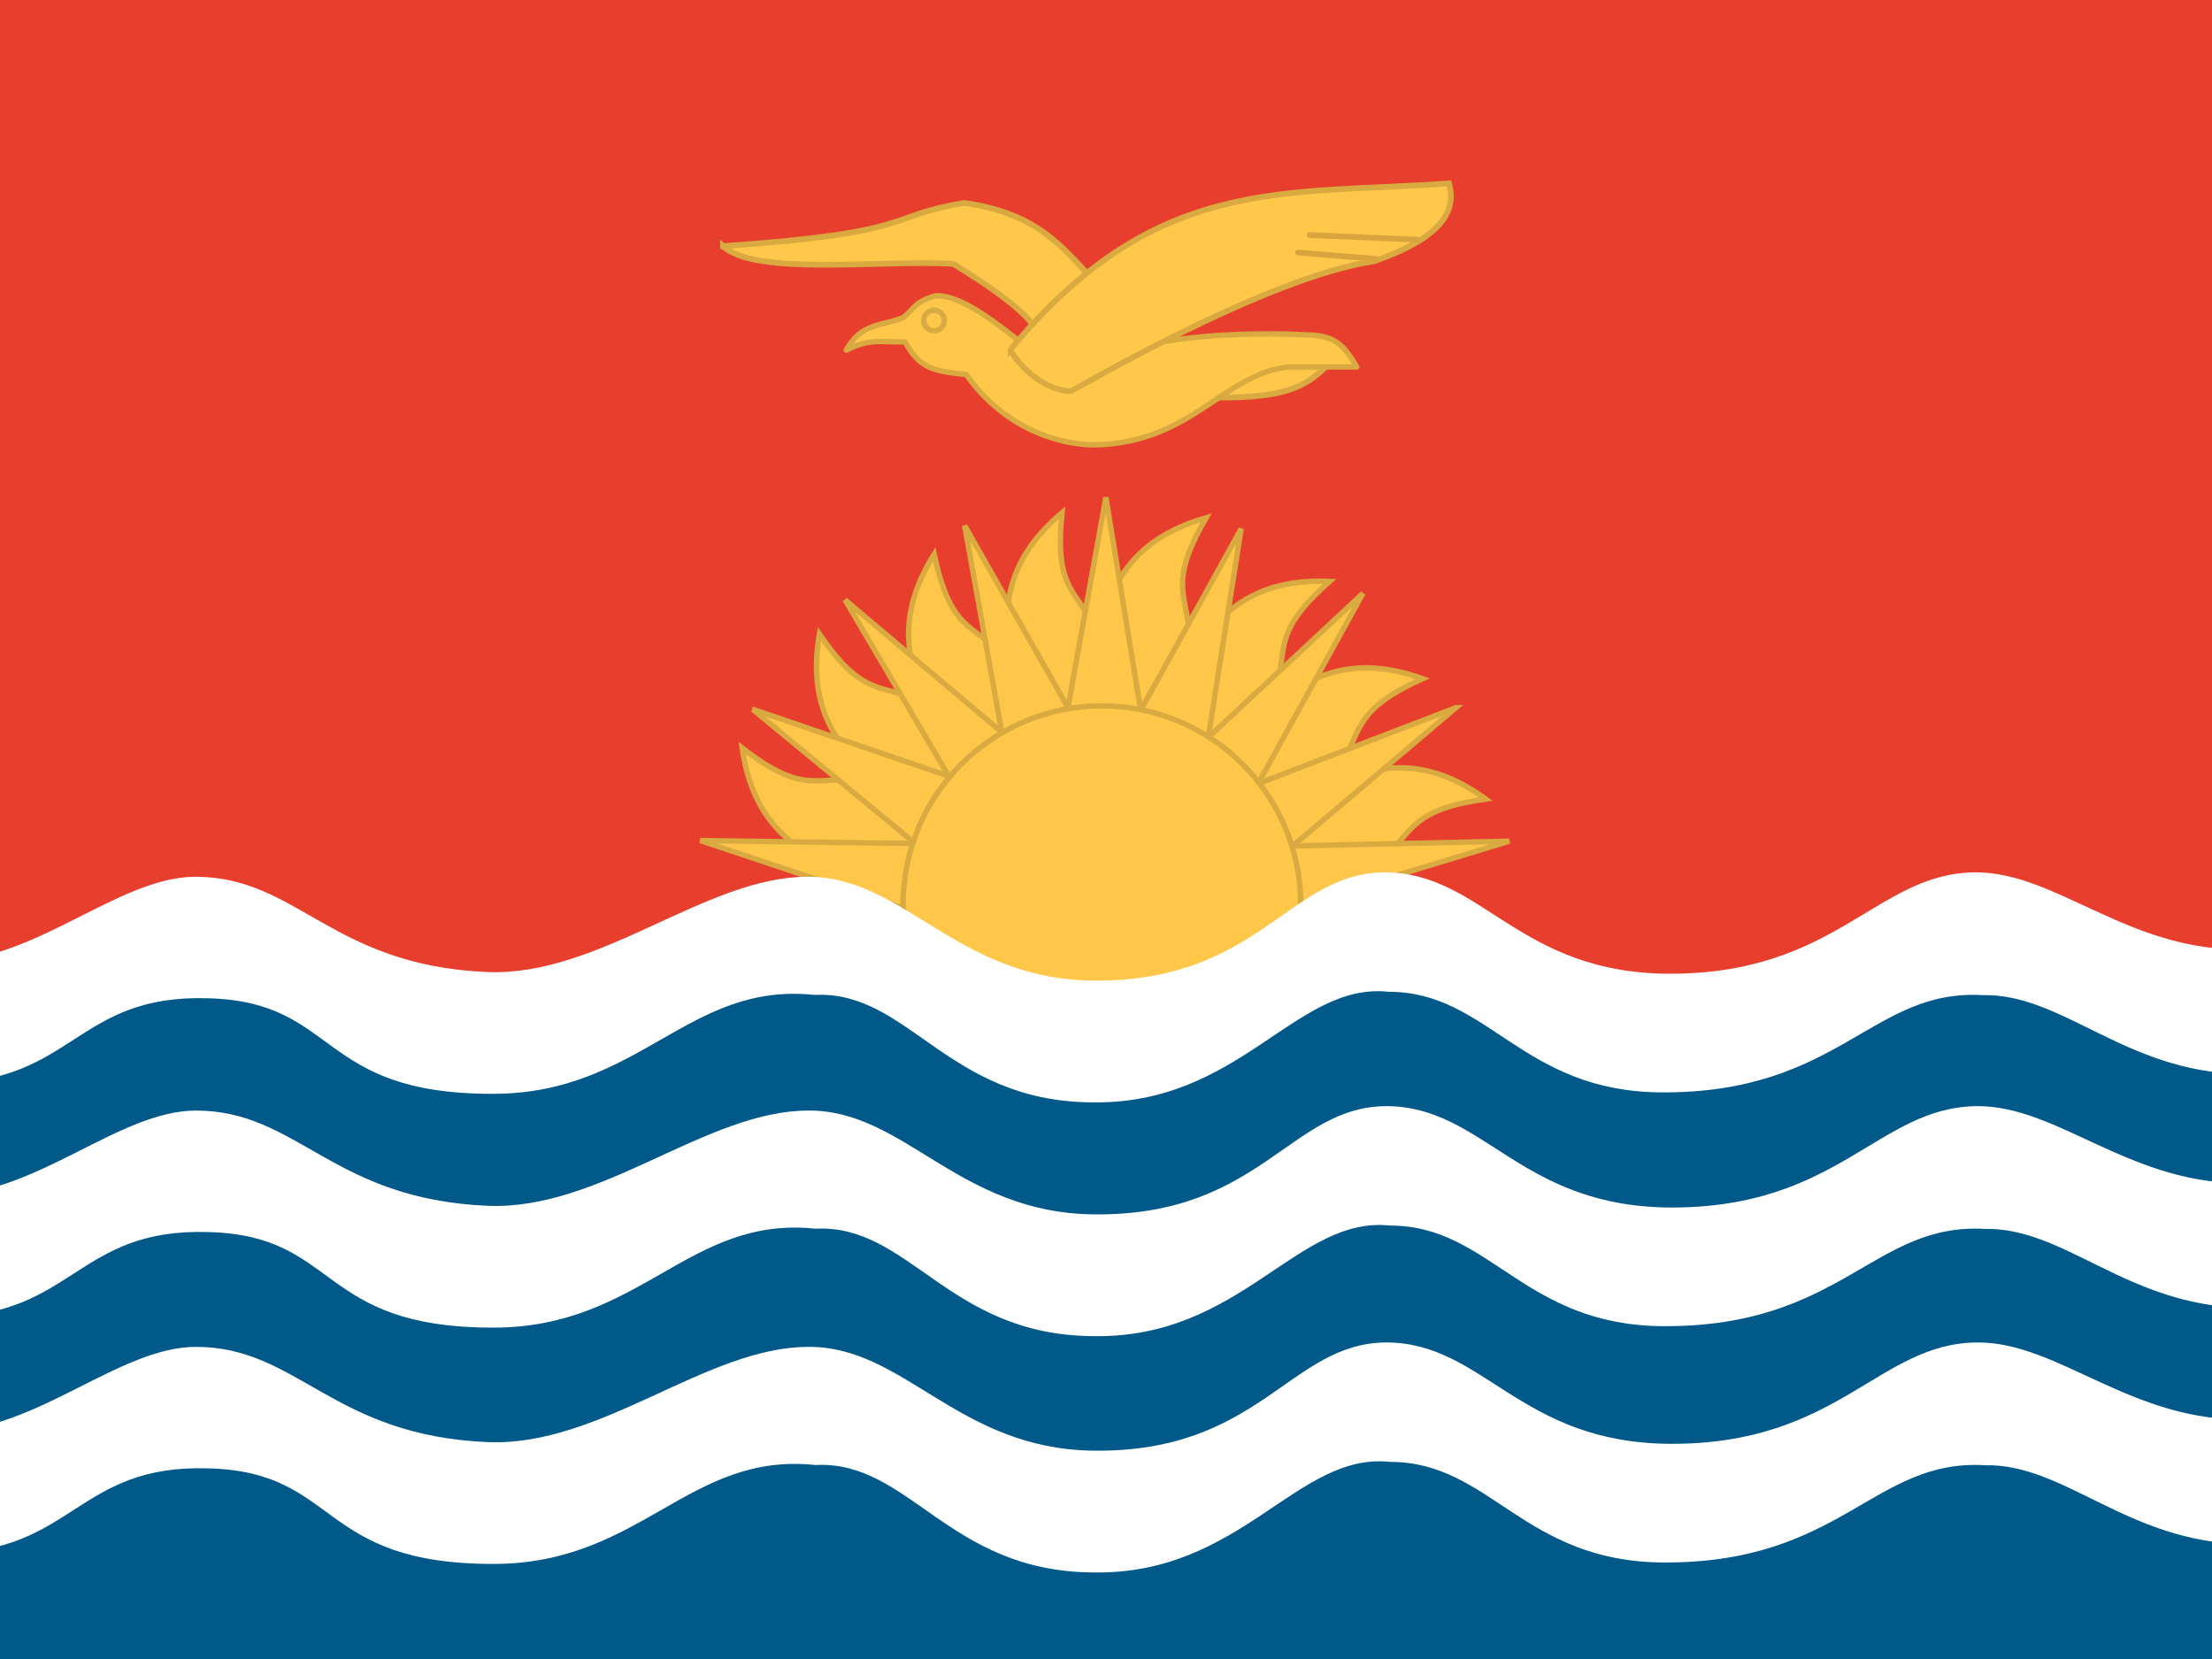
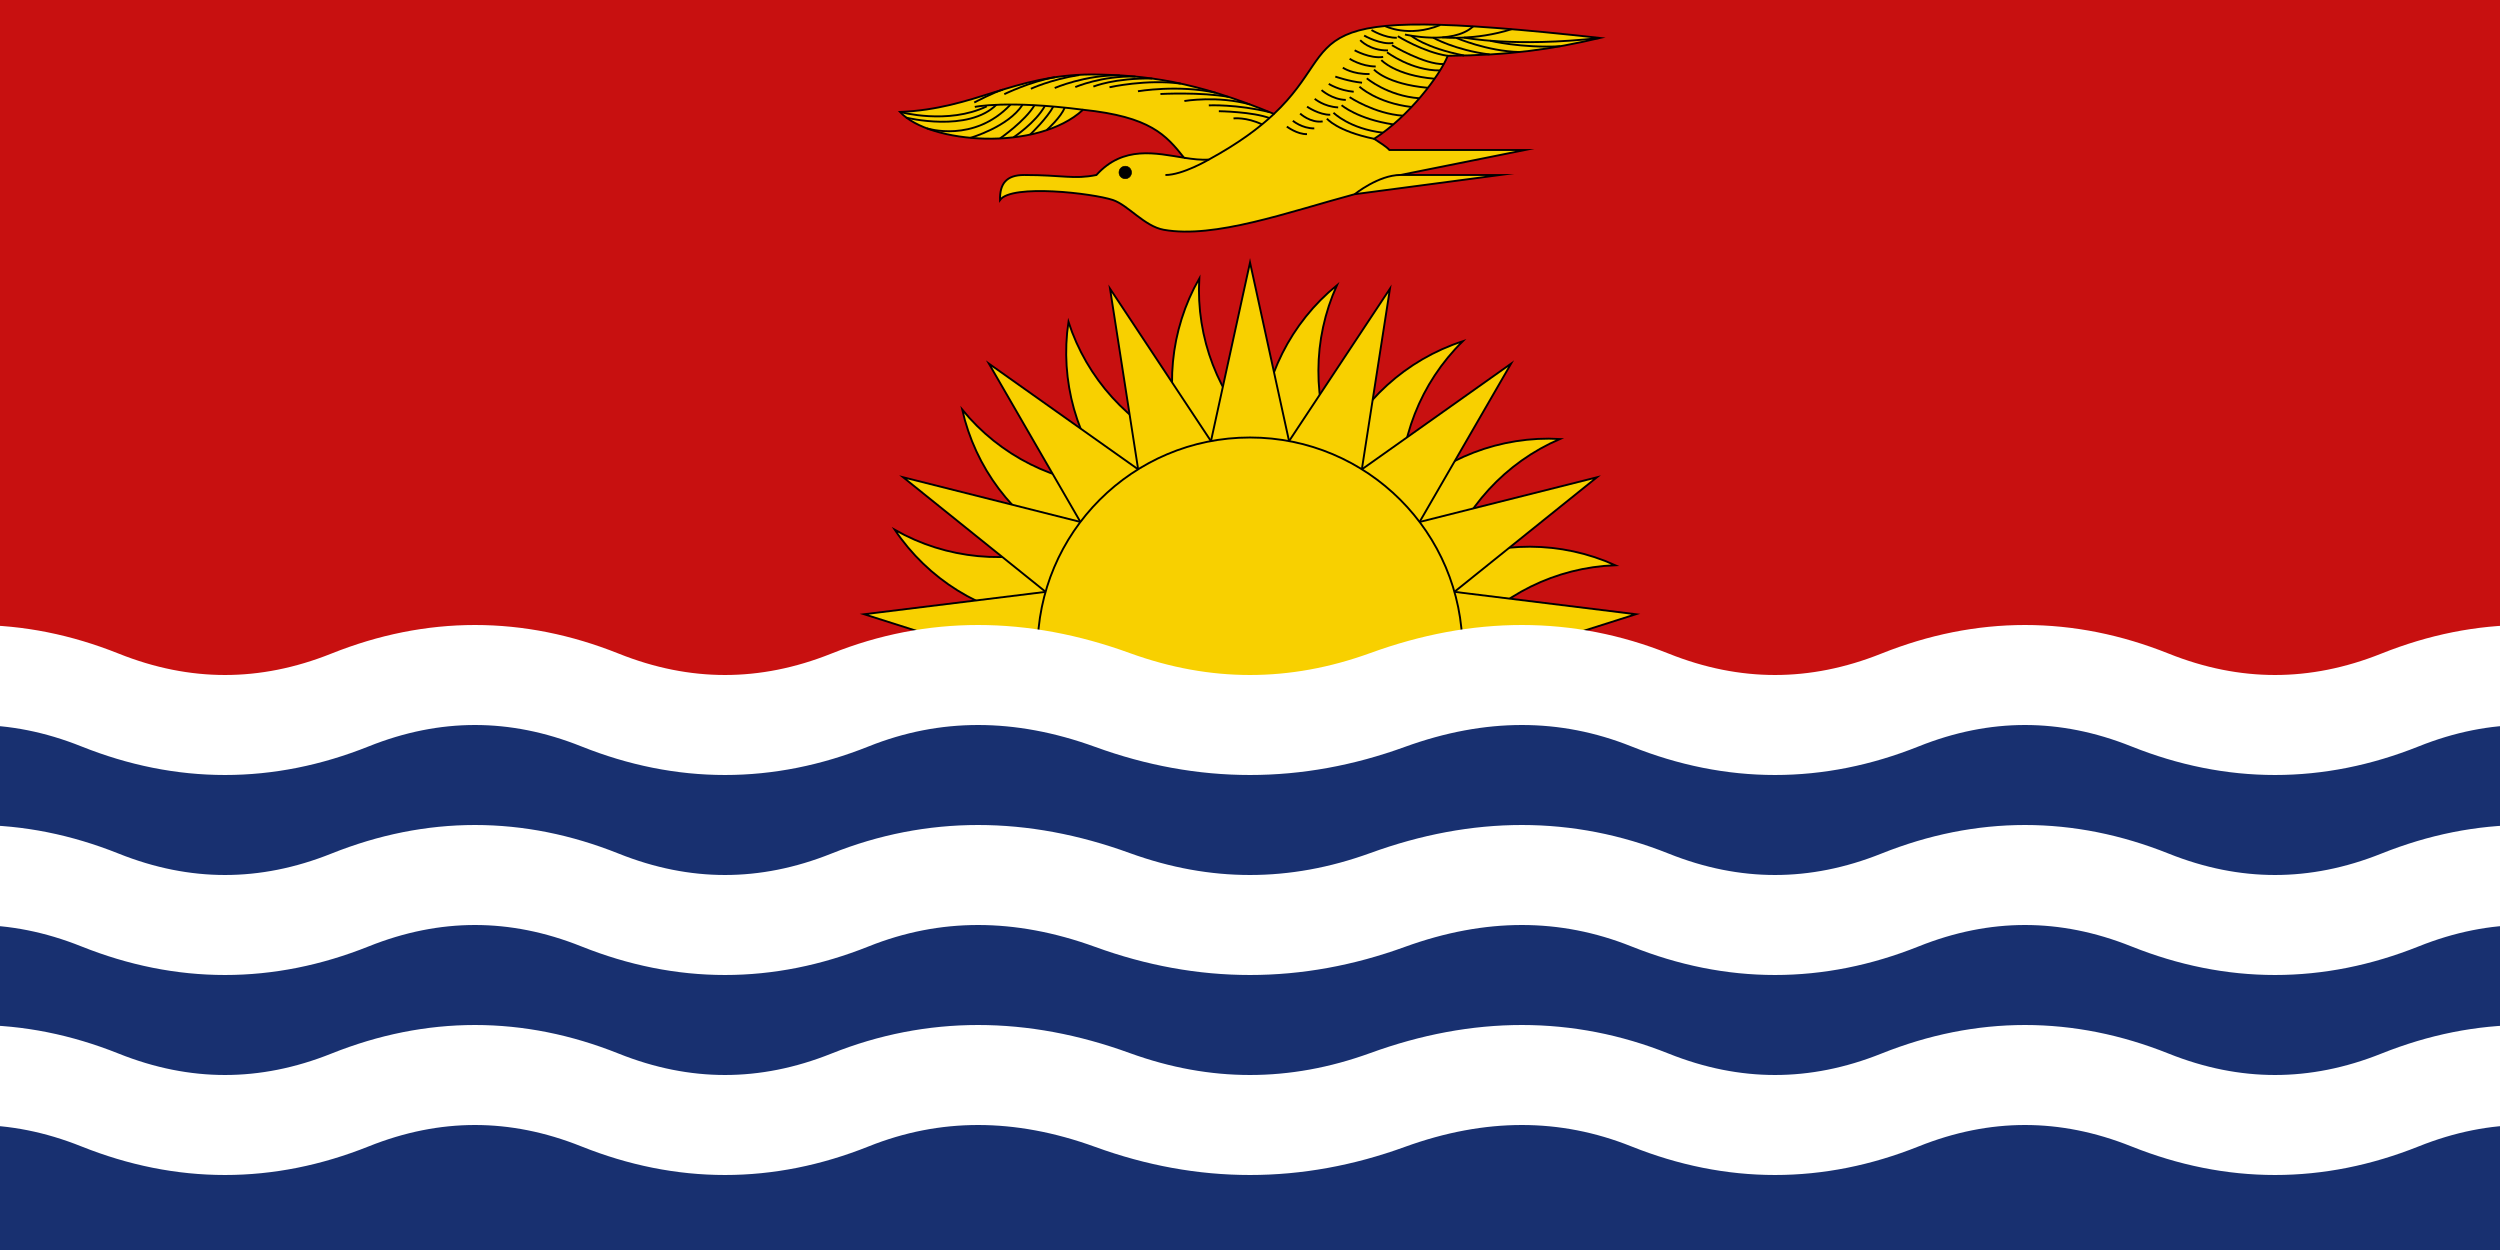
- <svg xmlns="http://www.w3.org/2000/svg" height="480" width="640" viewBox="0 0 640 480">
+ <svg xmlns="http://www.w3.org/2000/svg" xmlns:xlink="http://www.w3.org/1999/xlink" width="600" height="300">
  <defs>
-     <clipPath id="a">
-       <path fill-opacity=".67" d="M-86.325 0h682.67v512h-682.67z" />
-     </clipPath>
+     <style type="text/css">
+    
+     .str0 {stroke:black;stroke-width:0.15;stroke-miterlimit:22.926}
+     .str1 {stroke:black;stroke-width:0.46;stroke-miterlimit:22.926}
+     .fil1 {fill:#f8d000}
+     .fil3 {fill:none}
+     .fil4 {fill:black}
+     .fil5 {fill:none;fill-rule:nonzero}
+    
+    </style>
  </defs>
-   <g clip-path="url(#a)" transform="translate(80.93) scale(.9375)">
-     <path fill-rule="evenodd" fill="#e73e2d" d="M-164.28 0h835.79v306.49h-835.79z" />
-     <path d="M204.3 282.11c-19.435-15.174-55.633-10.041-61.596-51.286 27.717 21.469 22.686-1.227 64.082 19.229L204.3 282.11z" fill-rule="evenodd" stroke="#d8aa3f" stroke-width="1.665" fill="#fec74a" />
-     <path d="M209.47 263.35c-13.852-20.398-49.882-26.602-42.922-67.69 19.807 28.928 21.971 5.782 55.109 37.936L209.47 263.35z" fill-rule="evenodd" stroke="#d8aa3f" stroke-width="1.665" fill="#fec74a" />
-     <path d="M215.77 250.01c-5-24.145-35.922-43.653-13.782-78.958 7.242 34.303 18.091 13.743 36.418 56.124l-22.637 22.834z" fill-rule="evenodd" stroke="#d8aa3f" stroke-width="1.665" fill="#fec74a" />
-     <path d="M230.32 237.61c2.653-24.514-20.786-52.572 11.123-79.376-3.638 34.87 12.998 18.633 17.431 64.594l-28.553 14.782z" fill-rule="evenodd" stroke="#d8aa3f" stroke-width="1.665" fill="#fec74a" />
-     <path d="M243.26 227.67c12.457-21.279 2.56-56.474 42.646-67.864-17.596 30.324 4.23 22.321-10.543 66.068l-32.103 1.796z" fill-rule="evenodd" stroke="#d8aa3f" stroke-width="1.665" fill="#fec74a" />
-     <path d="M262.07 230.29c18.559-16.234 20.327-52.751 61.957-50.849-26.3 23.183-3.062 22.511-30.94 59.321l-31.017-8.471z" fill-rule="evenodd" stroke="#d8aa3f" stroke-width="1.665" fill="#fec74a" />
-     <path d="M278.57 239.87c22.506-10.072 34.914-44.463 74.152-30.426-31.946 14.444-9.534 20.621-46.987 47.628L278.57 239.87z" fill-rule="evenodd" stroke="#d8aa3f" stroke-width="1.665" fill="#fec74a" />
-     <path d="M292.49 254.93c24.431-3.33 46.018-32.837 79.718-8.323-34.72 4.867-14.953 17.104-58.494 32.476L292.49 254.93z" fill-rule="evenodd" stroke="#d8aa3f" stroke-width="1.665" fill="#fec74a" />
-     <path d="M379.46 259.6l-112.06 2.46 4.705 30.194 107.36-32.654z" fill-rule="evenodd" stroke="#d8aa3f" stroke-width="1.665" fill="#fec74a" />
-     <path d="M363 218.41l-103.84 39.859 17.386 33.373 86.458-73.232z" fill-rule="evenodd" stroke="#d8aa3f" stroke-width="1.665" fill="#fec74a" />
-     <path d="M280.58 280.67l53.722-97.54-82.407 76.705 28.684 20.835z" fill-rule="evenodd" stroke="#d8aa3f" stroke-width="1.665" fill="#fec74a" />
-     <path d="M279.46 272.63l17.268-109.47-53.811 97.285 36.543 12.187z" fill-rule="evenodd" stroke="#d8aa3f" stroke-width="1.665" fill="#fec74a" />
-     <path d="M273.01 263.74l-18.035-110.25-19.989 110.73 38.025-.482z" fill-rule="evenodd" stroke="#d8aa3f" stroke-width="1.665" fill="#fec74a" />
-     <path d="M263.68 254.29l-52.292-92.072 20.095 111.92 32.197-19.845z" fill-rule="evenodd" stroke="#d8aa3f" stroke-width="1.665" fill="#fec74a" />
-     <path d="M255.56 253.6l-81.101-68.479 57.667 98.003 23.435-29.524z" fill-rule="evenodd" stroke="#d8aa3f" stroke-width="1.665" fill="#fec74a" />
-     <path d="M145.95 218.89l87.069 71.891 13.387-37.606-100.46-34.285z" fill-rule="evenodd" stroke="#d8aa3f" stroke-width="1.665" fill="#fec74a" />
-     <path d="M232.1 260.85l-102.31-1.438 101.88 34.01.429-32.572z" fill-rule="evenodd" stroke="#d8aa3f" stroke-width="1.665" fill="#fec74a" />
-     <path d="M315.121 279.224c0 33.896-27.478 61.374-61.374 61.374s-61.373-27.478-61.373-61.374 27.478-61.374 61.373-61.374 61.374 27.478 61.374 61.374z" fill-rule="evenodd" stroke="#d8aa3f" stroke-width="1.665" fill="#fec74a" />
-     <path fill-rule="evenodd" fill="#005989" d="M-165.12 303.4h839.9V512h-839.9z" />
-     <path d="M-165.6 454c15.618 7.228 37.991 25.319 61.922 25.303 40.042-.26 41.108-27.425 81.669-26.133 40.667 1.035 33.311 29.634 88.224 29.491 45.369-.119 60.026-34.665 99.134-30.526 28.963-1.49 40.817 32.714 85.334 33.148 46.172.987 63.126-37.28 92.09-34.112 30.856 0 40.964 30.821 84.253 31.043 55.136.278 64.829-32.078 99.323-30.008 24.55-.518 43.91 23.714 79.887 24.317 28.707.489 52.74-21.214 68.975-28.974l.803-36.827c-17.015 6.327-42.386 27.073-67.756 27.301-36.51 1.336-59.094-23.946-84.464-23.718-30.397.273-42.51 31.284-94.076 31.284-47.11 0-57.918-31.284-88.316-31.284-29.712.228-38.815 34.026-90.253 33.4-41.96-.505-58.31-32.262-88.023-32.034-31.5 0-64.072 30.881-98.951 29.39-48.14-2.034-58.541-29.39-90.041-29.39-23.542 0-48.948 25.635-77.31 26.062-28.205.434-59.891-25.508-62.826-26.062l.402 38.33zM-165.6 381.07c15.618 7.228 37.991 25.319 61.922 25.303 40.042-.26 41.108-27.425 81.669-26.133 40.667 1.035 33.311 29.634 88.224 29.491 45.369-.119 60.026-34.665 99.134-30.526 28.963-1.49 40.817 32.714 85.334 33.148 46.172.987 63.126-37.28 92.09-34.112 30.856 0 40.964 30.821 84.253 31.043 55.136.278 64.829-32.078 99.323-30.008 24.55-.518 43.91 23.714 79.887 24.317 28.707.489 52.74-21.214 68.975-28.974l.803-36.827c-17.015 6.327-42.386 27.073-67.756 27.301-36.51 1.336-59.094-23.946-84.464-23.718-30.397.273-42.51 31.284-94.076 31.284-47.11 0-57.918-31.284-88.316-31.284-29.712.228-38.815 34.026-90.253 33.4-41.96-.505-58.31-32.262-88.023-32.034-31.5 0-64.072 30.881-98.951 29.39-48.14-2.034-58.541-29.39-90.041-29.39-23.542 0-48.948 25.635-77.31 26.062-28.205.434-59.891-25.508-62.826-26.062l.402 38.33z" fill-rule="evenodd" fill="#fff" />
-     <path d="M-165.6 308.92c15.603 7.228 37.955 25.319 61.865 25.303 40.004-.26 41.07-27.425 81.593-26.133 40.629 1.035 33.28 29.634 88.141 29.491 45.327-.119 59.97-34.665 99.042-30.526 28.936-1.49 40.779 32.714 85.254 33.148 46.129.987 63.067-37.28 92.004-34.112 30.827 0 40.926 30.821 84.174 31.043 55.085.278 64.769-32.078 99.23-30.008 24.528-.518 43.869 23.714 79.813 24.317 28.68.489 52.691-21.214 68.911-28.974l.802-36.827c-17 6.327-42.346 27.073-67.693 27.301-36.475 1.336-59.038-23.946-84.385-23.718-30.369.273-42.471 31.284-93.988 31.284-47.065 0-57.864-31.284-88.234-31.284-29.684.228-38.779 34.026-90.169 33.4-41.921-.505-58.255-32.262-87.941-32.034-31.47 0-64.012 30.881-98.859 29.39-48.095-2.034-58.486-29.39-89.957-29.39-23.52 0-48.903 25.635-77.237 26.062-28.15.44-59.81-25.5-62.74-26.06l.401 38.33z" fill-rule="evenodd" fill="#fff" />
-     <path d="M136.81 75.956c61.048-4.18 49.921-9.394 74.493-13.316 30.964 4.257 34.505 23.004 51.758 34.505 0 0-6.485 21.926-27.706 18.822-2.853-8.796 10.273-11.515-27.497-34.54-21.958-1.307-61.25 3.854-71.048-5.472zM326.07 109.89l-43.979 1.81v10.866c29.664.949 35.011-3.018 43.979-12.676z" fill-rule="evenodd" stroke="#d8aa3f" stroke-width="1.776" fill="#ffc84b" />
-     <path stroke-linejoin="round" d="M174.84 108.07c7.665-3.92 11.477-2.32 18.118-2.579 4.57 8.278 8.882 9.054 18.885 10.09 15.263 21.471 36.735 21.73 39.839 21.73 29.923-.778 39.409-21.73 59.501-24.06h21.214c-3.535-6.036-6.295-9.486-13.97-9.83-15.781-.863-36.217-.431-54.067 3.621l-25.094 6.21c-7.33-3.536-25.266-22.335-36.735-21.99-6.726 1.81-6.726 4.139-10.089 6.726-6.467 2.76-12.936 1.437-17.601 10.08z" fill-rule="evenodd" stroke="#d8aa3f" stroke-width="1.665" fill="#ffc84b" />
-     <path d="M205.104 98.914a3.174 3.174 0 1 1-6.348 0 3.174 3.174 0 0 1 6.348 0z" fill-rule="evenodd" stroke="#d8aa3f" stroke-width="1.665" fill="#ffc84b" />
-     <path d="M225.56 107.82c44.927-54.154 84.163-47.514 135.3-51.222 1.725 6.295 1.122 15.695-23.282 24.059-33.372 4.915-93.132 40.097-93.39 40.097-11.126-.517-18.886-12.158-18.627-12.935z" fill-rule="evenodd" stroke="#d8aa3f" stroke-width="1.776" fill="#ffc84b" />
-     <path d="M317.87 72.536l33.134 1.436M314.26 77.942l24.152 1.97" stroke="#d9a43e" stroke-linecap="round" stroke-width="1.776" fill="none" />
+   <rect width="600" height="162" fill="#c81010" />
+   <g id="bird">
+     <path id="bird_outline" class="fil1 str1" d="M305.75 27.34c-19.08,-7.89 -30.76,-9.34 -43.81,-9.47 -18.9,0.13 -27.92,8.25 -45.94,9 7.14,7.69 33.02,9.57 43.93,-0.53 16.22,1.69 19.9,6.07 24.25,11.52 -6.77,-1.07 -14.57,-3.02 -21.04,4.14 -5.46,1.1 -7.99,0 -17.33,0 -4.36,0 -5.87,2.14 -5.81,6 2.82,-3.9 22.31,-1.6 27.09,0 3.67,1.23 7.57,6.32 12.22,7.15 12.19,2.17 29.68,-4.2 45.81,-8.54l34.88 -4.61 -23.93 0 29.93 -6c-13.93,0 -23.11,0 -32.54,0 -0.69,-0.79 -2.34,-1.81 -3.66,-2.68 8.37,-5.39 15.77,-15.19 17.66,-19.92 15.09,-0.15 24.83,-1.55 36.54,-4.29 -77.18,-8.54 -59.61,0.67 -78.25,18.23z" />
+     <g>
+       <path id="eye" class="fil4" d="M270.06 39.89c0.83,0 1.5,0.67 1.5,1.5 0,0.83 -0.67,1.5 -1.5,1.5 -0.82,0 -1.5,-0.67 -1.5,-1.5 0,-0.83 0.68,-1.5 1.5,-1.5z" />
+       <path id="eye_outline" class="fil5 str0" d="M270.06 39.89c0.83,0 1.5,0.67 1.5,1.5 0,0.83 -0.67,1.5 -1.5,1.5 -0.82,0 -1.5,-0.67 -1.5,-1.5 0,-0.83 0.68,-1.5 1.5,-1.5z" />
+     </g>
+     <path class="fil3 str1" d="M290.13 38.29c0,0 -6.27,3.71 -10.43,3.71" />
+     <path class="fil3 str1" d="M325.12 46.61c0,0 5.73,-4.61 10.95,-4.61" />
+     <path class="fil3 str1" d="M233.82 24.6c0,0 4.66,-2.44 6.86,-3.09" />
+     <path class="fil3 str1" d="M253.13 21.12c0,0 7.39,-3.19 15.62,-3.03" />
+     <path class="fil3 str1" d="M273.11 21.9c0,0 9.69,-1.63 18.64,0.36" />
+     <path class="fil3 str1" d="M284.25 24.24c0,0 8.04,-1.35 15.75,0.83" />
+     <path class="fil3 str1" d="M292.52 26.69c0,0 8.19,0.11 12.26,1.69" />
+     <path class="fil3 str1" d="M216 26.87c0,0 11.49,3.14 20.83,-1.35" />
+     <path class="fil3 str1" d="M217.46 28.23c0,0 14.92,3.68 21.74,-3.15" />
+     <path class="fil3 str1" d="M222.46 30.81c0,0 11.24,3.62 20.08,-5.72" />
+     <path class="fil3 str1" d="M232.9 33.08c0,0 9.08,-2.6 12.52,-7.95" />
+     <path class="fil3 str1" d="M240 33.23c0,0 6.09,-4.22 8.28,-7.98" />
+     <path class="fil3 str1" d="M318.46 28.47c0,0 2.38,2.99 11.34,4.85" />
+     <path class="fil3 str1" d="M320.04 27.06c0,0 3.85,3.85 11.87,4.79" />
+     <path class="fil3 str1" d="M321.98 25.25c0,0 3.91,3.36 12.42,4.61" />
+     <path class="fil3 str1" d="M323.91 23.32c0,0 5.98,3.99 12.79,4.45" />
+     <path class="fil3 str1" d="M326.27 20.8c0,0 4.19,3.91 12.5,4.88" />
+     <path class="fil3 str1" d="M328.03 18.79c0,0 4.91,4.22 12.63,4.8" />
+     <path class="fil3 str1" d="M329.76 16.69c0,0 3.01,3.48 12.94,4.39" />
+     <path class="fil3 str1" d="M331.52 14.42c0,0 3.35,3.68 12.78,4.48" />
+     <path class="fil3 str1" d="M332.89 12.55c0,0 5.9,4.45 12.73,4.36" />
+     <path class="fil3 str1" d="M334.06 10.85c0,0 7.8,4.68 12.45,4.53" />
+     <path class="fil3 str1" d="M335.48 8.69c0,0 6.2,3.86 11.98,4.71" />
+     <path class="fil3 str1" d="M308.84 30.38c0,0 2.5,1.89 4.84,1.81" />
+     <path class="fil3 str1" d="M310.28 28.98c0,0 2.17,1.85 5.15,1.84" />
+     <path class="fil3 str1" d="M312.03 27.26c0,0 2.46,2.3 5.41,1.88" />
+     <path class="fil3 str1" d="M313.69 25.6c0,0 2.94,2 5.57,1.94" />
+     <path class="fil3 str1" d="M315.53 23.71c0,0 2.18,1.89 5.63,2.07" />
+     <path class="fil3 str1" d="M317.17 21.63c0,0 2.56,2.27 5.82,2.35" />
+     <path class="fil3 str1" d="M318.9 20.13c0,0 2.48,1.59 5.99,1.89" />
+     <path class="fil3 str1" d="M320.47 18.38c0,0 3.35,1.18 6.42,1.47" />
+     <path class="fil3 str1" d="M322.28 16.24c0,0 2.31,1.62 6.41,1.52" />
+     <path class="fil3 str1" d="M323.91 14.1c0,0 2.74,1.82 6.26,1.86" />
+     <path class="fil3 str1" d="M325.11 12.07c0,0 3.68,2.06 6.85,1.6" />
+     <path class="fil3 str1" d="M326.45 9.64c0,0 2.33,2.55 6.67,2.46" />
+     <path class="fil3 str1" d="M327.39 8.54c0,0 4.18,2.35 7.01,1.75" />
+     <path class="fil3 str1" d="M329.16 7.21c0,0 3.17,1.93 6.07,1.85" />
+     <path class="fil3 str1" d="M332.38 6.24c0,0 5.65,2.88 13.29,-0.24" />
+     <path class="fil3 str1" d="M337.19 8.29c0,0 11.42,2.62 16.37,-1.96" />
+     <path class="fil3 str1" d="M346.15 8.97c0,0 7.85,0.82 16.63,-1.96" />
+     <path class="fil3 str1" d="M351.37 9.02c0,0 11.92,2.4 32.63,0.09" />
+     <path class="fil3 str1" d="M243.24 32.96c0,0 5.33,-3.51 7.54,-7.55" />
+     <path class="fil3 str1" d="M247.23 32.31c0,0 4.29,-4.16 5.54,-6.74" />
+     <path class="fil3 str1" d="M251.19 31.24c0,0 3.53,-3.17 4.31,-5.39" />
+     <path class="fil3 str1" d="M233.95 25.66c0,0 7.66,-1.67 25.98,0.68" />
+     <path class="fil3 str1" d="M241.03 22.6c0,0 6.42,-3.11 12.14,-4.06" />
+     <path class="fil3 str1" d="M247.41 21.31c0,0 4.69,-2.21 11.61,-3.31" />
+     <path class="fil3 str1" d="M258.07 20.89c0,0 6.49,-2.77 14.43,-2.51" />
+     <path class="fil3 str1" d="M266.28 20.94c0,0 8.9,-1.99 17.1,-0.87" />
+     <path class="fil3 str1" d="M290.11 25.29c0,0 6.79,-0.31 14.6,1.63" />
+     <path class="fil3 str1" d="M278.5 22.56c0,0 9.73,-0.52 16.4,0.71" />
+     <path class="fil3 str1" d="M338.67 8.57c0,0 3.36,2.91 12.72,4.76" />
+     <path class="fil3 str1" d="M343.95 9.04c0,0 5.26,2.99 13.56,4.03" />
+     <path class="fil3 str1" d="M349.47 9.08c0,0 7.38,3.21 15.18,3.41" />
+     <path class="fil3 str1" d="M357.64 9.78c0,0 7.52,1.81 16.84,1.32" />
+     <path class="fil3 str1" d="M262.41 20.78c0,0 5.1,-2.1 14.14,-1.93" />
+     <path class="fil3 str1" d="M296.04 28.42c0,0 3.06,-0.37 6.86,1.44" />
+     <path class="fil3 str1" d="M284.18 37.86c2.11,0.33 4.12,0.58 5.95,0.43 7.16,-3.91 12.05,-7.58 15.62,-10.95" />
  </g>
+   <g fill="#f8d000" stroke="black" stroke-width="0.46" stroke-miterlimit="22.926">
+     <g id="rays_6">
+       <g id="rays_2" transform="rotate(-84.706,300,156)">
+         <path id="wavy" d="M290.63,105.87 A 50,50 0 0,1 300,66 A 50,50 0 0,0 309.37,105.87" transform="rotate(13.4,300,156)" />
+         <path id="straight" d="M290.63,105.87 300,63 309.37,105.87" />
+       </g>
+       <use xlink:href="#rays_2" transform="rotate(21.18,300,156)" />
+       <use xlink:href="#rays_2" transform="rotate(42.35,300,156)" />
+     </g>
+     <use xlink:href="#rays_6" transform="rotate(63.53,300,156)" />
+     <use xlink:href="#rays_6" transform="rotate(127.06,300,156)" />
+     <circle cx="300" cy="156" r="51" />
+   </g>
+   <rect x="0" y="162" width="600" height="138" fill="#183070" />
+   <g id="wave">
+     <path d="M-36,168 Q-6,156 24,168 54,180 84,168 114,156 144,168 174,180 204,168 234,156 267,168 300,180 333,168 366,156 396,168 426,180 456,168 486,156 516,168 546,180 576,168 T636,168" fill="none" stroke="#fff" stroke-width="24" />
+   </g>
+   <use xlink:href="#wave" y="48" />
+   <use xlink:href="#wave" y="96" />
</svg>
